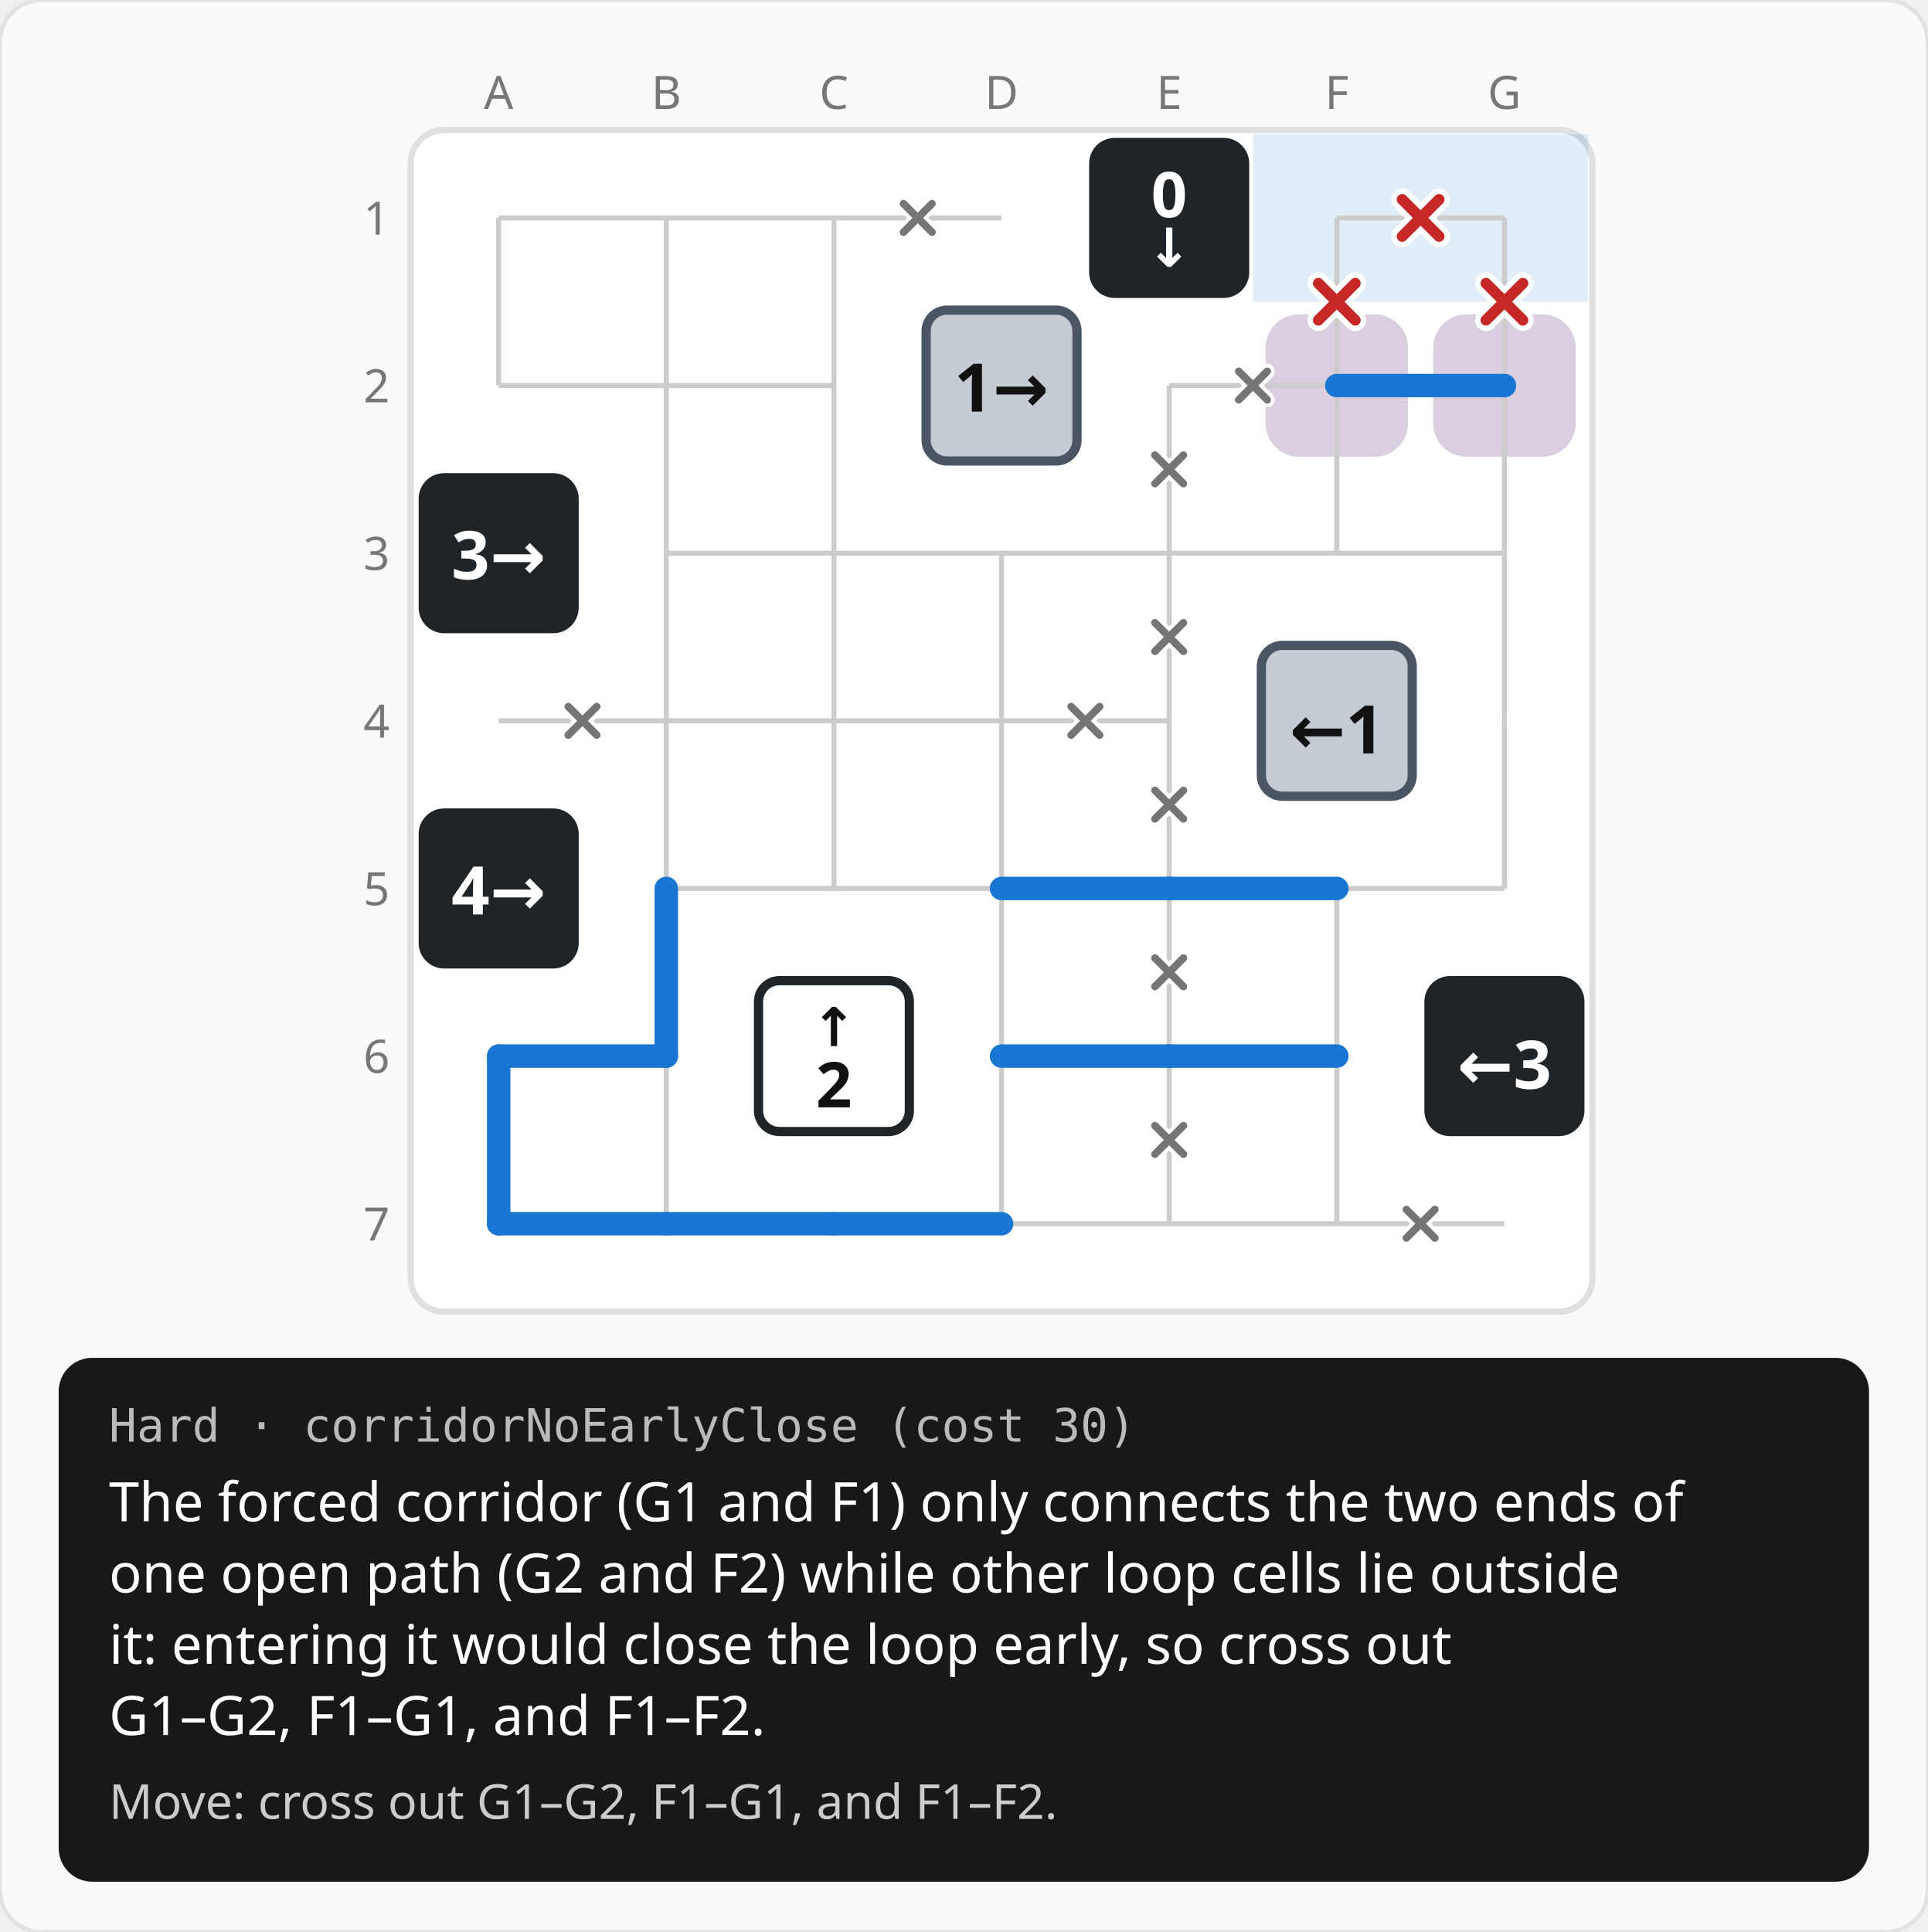
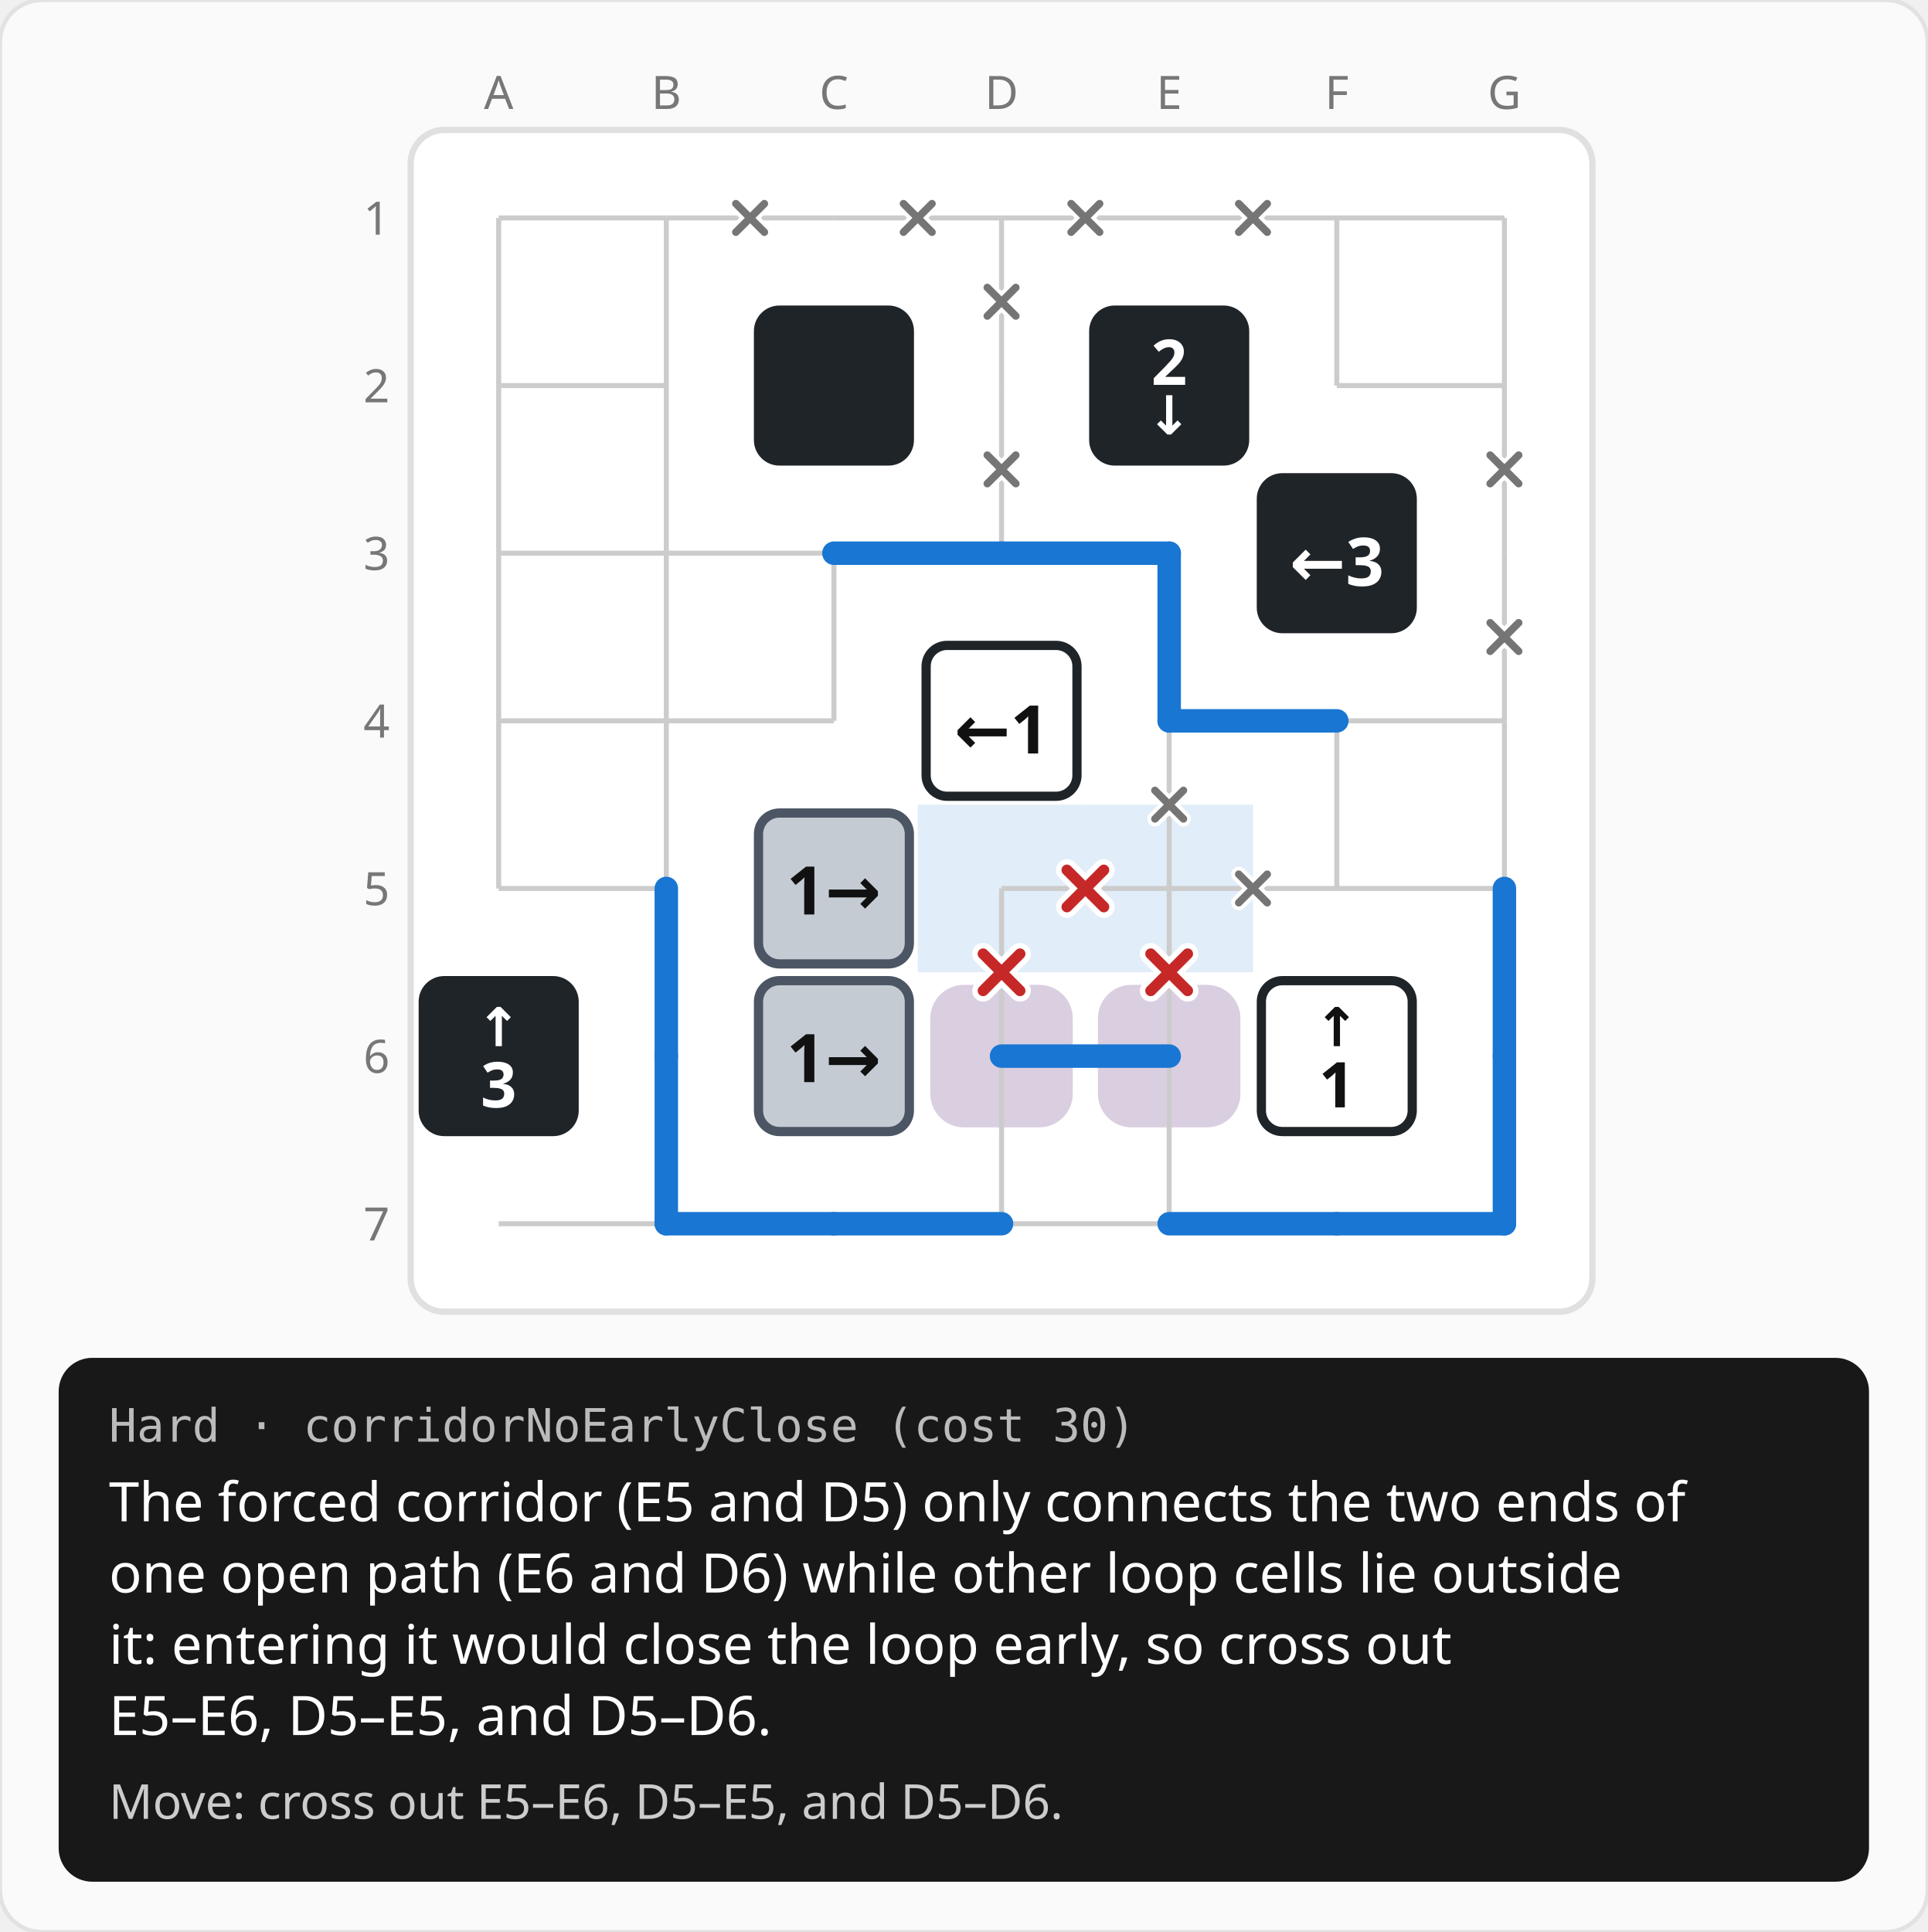
<svg xmlns="http://www.w3.org/2000/svg" width="460" height="461" viewBox="0 0 460 461">
  <rect width="460" height="461" rx="10" fill="#fafafa" stroke="#e2e2e2" />
  <defs>
    <pattern id="hatch" width="8" height="8" patternUnits="userSpaceOnUse" patternTransform="rotate(45)">
      <line x1="0" y1="0" x2="0" y2="8" stroke="#d55e00" stroke-width="3" opacity="0.55" />
    </pattern>
  </defs>
  <g transform="translate(79 12)">
    <text x="40" y="14" fill="#777777" font-size="11" font-family="system-ui, sans-serif" text-anchor="middle">A</text>
    <text x="80" y="14" fill="#777777" font-size="11" font-family="system-ui, sans-serif" text-anchor="middle">B</text>
    <text x="120" y="14" fill="#777777" font-size="11" font-family="system-ui, sans-serif" text-anchor="middle">C</text>
    <text x="160" y="14" fill="#777777" font-size="11" font-family="system-ui, sans-serif" text-anchor="middle">D</text>
    <text x="200" y="14" fill="#777777" font-size="11" font-family="system-ui, sans-serif" text-anchor="middle">E</text>
    <text x="240" y="14" fill="#777777" font-size="11" font-family="system-ui, sans-serif" text-anchor="middle">F</text>
    <text x="280" y="14" fill="#777777" font-size="11" font-family="system-ui, sans-serif" text-anchor="middle">G</text>
    <text x="14" y="44" fill="#777777" font-size="11" font-family="system-ui, sans-serif" text-anchor="end">1</text>
    <text x="14" y="84" fill="#777777" font-size="11" font-family="system-ui, sans-serif" text-anchor="end">2</text>
    <text x="14" y="124" fill="#777777" font-size="11" font-family="system-ui, sans-serif" text-anchor="end">3</text>
    <text x="14" y="164" fill="#777777" font-size="11" font-family="system-ui, sans-serif" text-anchor="end">4</text>
    <text x="14" y="204" fill="#777777" font-size="11" font-family="system-ui, sans-serif" text-anchor="end">5</text>
    <text x="14" y="244" fill="#777777" font-size="11" font-family="system-ui, sans-serif" text-anchor="end">6</text>
    <text x="14" y="284" fill="#777777" font-size="11" font-family="system-ui, sans-serif" text-anchor="end">7</text>
    <g transform="translate(18 18)">
      <rect x="1" y="1" width="282" height="282" rx="8" fill="#ffffff" stroke="#e0e0e0" stroke-width="1.5" />
-       <rect x="242" y="2" width="40" height="40" fill="rgba(25,118,210,0.13)" />
-       <rect x="202" y="2" width="40" height="40" fill="rgba(25,118,210,0.13)" />
-       <rect x="245" y="45" width="34" height="34" rx="8" fill="rgba(122,81,149,0.28)" />
-       <rect x="205" y="45" width="34" height="34" rx="8" fill="rgba(122,81,149,0.28)" />
+       <rect x="162" y="162" width="40" height="40" fill="rgba(25,118,210,0.13)" />
+       <rect x="122" y="162" width="40" height="40" fill="rgba(25,118,210,0.13)" />
+       <rect x="165" y="205" width="34" height="34" rx="8" fill="rgba(122,81,149,0.28)" />
+       <rect x="125" y="205" width="34" height="34" rx="8" fill="rgba(122,81,149,0.28)" />
      <line x1="22" y1="22" x2="62" y2="22" stroke="#cccccc" stroke-width="1.2" />
      <line x1="22" y1="22" x2="22" y2="62" stroke="#cccccc" stroke-width="1.2" />
      <line x1="62" y1="22" x2="102" y2="22" stroke="#cccccc" stroke-width="1.2" />
      <line x1="62" y1="22" x2="62" y2="62" stroke="#cccccc" stroke-width="1.2" />
      <line x1="102" y1="22" x2="142" y2="22" stroke="#cccccc" stroke-width="1.2" />
-       <line x1="102" y1="22" x2="102" y2="62" stroke="#cccccc" stroke-width="1.2" />
+       <line x1="142" y1="22" x2="182" y2="22" stroke="#cccccc" stroke-width="1.2" />
+       <line x1="142" y1="22" x2="142" y2="62" stroke="#cccccc" stroke-width="1.2" />
+       <line x1="182" y1="22" x2="222" y2="22" stroke="#cccccc" stroke-width="1.2" />
      <line x1="222" y1="22" x2="262" y2="22" stroke="#cccccc" stroke-width="1.2" />
      <line x1="222" y1="22" x2="222" y2="62" stroke="#cccccc" stroke-width="1.2" />
      <line x1="262" y1="22" x2="262" y2="62" stroke="#cccccc" stroke-width="1.2" />
      <line x1="22" y1="62" x2="62" y2="62" stroke="#cccccc" stroke-width="1.2" />
-       <line x1="62" y1="62" x2="102" y2="62" stroke="#cccccc" stroke-width="1.2" />
+       <line x1="22" y1="62" x2="22" y2="102" stroke="#cccccc" stroke-width="1.2" />
      <line x1="62" y1="62" x2="62" y2="102" stroke="#cccccc" stroke-width="1.2" />
-       <line x1="102" y1="62" x2="102" y2="102" stroke="#cccccc" stroke-width="1.2" />
-       <line x1="182" y1="62" x2="222" y2="62" stroke="#cccccc" stroke-width="1.2" />
-       <line x1="182" y1="62" x2="182" y2="102" stroke="#cccccc" stroke-width="1.2" />
+       <line x1="142" y1="62" x2="142" y2="102" stroke="#cccccc" stroke-width="1.2" />
      <line x1="222" y1="62" x2="262" y2="62" stroke="#cccccc" stroke-width="1.2" />
-       <line x1="222" y1="62" x2="222" y2="102" stroke="#cccccc" stroke-width="1.2" />
      <line x1="262" y1="62" x2="262" y2="102" stroke="#cccccc" stroke-width="1.2" />
+       <line x1="22" y1="102" x2="62" y2="102" stroke="#cccccc" stroke-width="1.2" />
+       <line x1="22" y1="102" x2="22" y2="142" stroke="#cccccc" stroke-width="1.2" />
      <line x1="62" y1="102" x2="102" y2="102" stroke="#cccccc" stroke-width="1.2" />
      <line x1="62" y1="102" x2="62" y2="142" stroke="#cccccc" stroke-width="1.2" />
      <line x1="102" y1="102" x2="142" y2="102" stroke="#cccccc" stroke-width="1.2" />
      <line x1="102" y1="102" x2="102" y2="142" stroke="#cccccc" stroke-width="1.2" />
      <line x1="142" y1="102" x2="182" y2="102" stroke="#cccccc" stroke-width="1.2" />
-       <line x1="142" y1="102" x2="142" y2="142" stroke="#cccccc" stroke-width="1.2" />
-       <line x1="182" y1="102" x2="222" y2="102" stroke="#cccccc" stroke-width="1.2" />
      <line x1="182" y1="102" x2="182" y2="142" stroke="#cccccc" stroke-width="1.2" />
-       <line x1="222" y1="102" x2="262" y2="102" stroke="#cccccc" stroke-width="1.2" />
      <line x1="262" y1="102" x2="262" y2="142" stroke="#cccccc" stroke-width="1.2" />
      <line x1="22" y1="142" x2="62" y2="142" stroke="#cccccc" stroke-width="1.2" />
+       <line x1="22" y1="142" x2="22" y2="182" stroke="#cccccc" stroke-width="1.2" />
      <line x1="62" y1="142" x2="102" y2="142" stroke="#cccccc" stroke-width="1.2" />
      <line x1="62" y1="142" x2="62" y2="182" stroke="#cccccc" stroke-width="1.2" />
-       <line x1="102" y1="142" x2="142" y2="142" stroke="#cccccc" stroke-width="1.2" />
-       <line x1="102" y1="142" x2="102" y2="182" stroke="#cccccc" stroke-width="1.2" />
-       <line x1="142" y1="142" x2="182" y2="142" stroke="#cccccc" stroke-width="1.2" />
-       <line x1="142" y1="142" x2="142" y2="182" stroke="#cccccc" stroke-width="1.2" />
+       <line x1="182" y1="142" x2="222" y2="142" stroke="#cccccc" stroke-width="1.2" />
      <line x1="182" y1="142" x2="182" y2="182" stroke="#cccccc" stroke-width="1.2" />
+       <line x1="222" y1="142" x2="262" y2="142" stroke="#cccccc" stroke-width="1.2" />
+       <line x1="222" y1="142" x2="222" y2="182" stroke="#cccccc" stroke-width="1.2" />
      <line x1="262" y1="142" x2="262" y2="182" stroke="#cccccc" stroke-width="1.2" />
-       <line x1="62" y1="182" x2="102" y2="182" stroke="#cccccc" stroke-width="1.2" />
+       <line x1="22" y1="182" x2="62" y2="182" stroke="#cccccc" stroke-width="1.2" />
      <line x1="62" y1="182" x2="62" y2="222" stroke="#cccccc" stroke-width="1.2" />
-       <line x1="102" y1="182" x2="142" y2="182" stroke="#cccccc" stroke-width="1.2" />
      <line x1="142" y1="182" x2="182" y2="182" stroke="#cccccc" stroke-width="1.2" />
      <line x1="142" y1="182" x2="142" y2="222" stroke="#cccccc" stroke-width="1.2" />
      <line x1="182" y1="182" x2="222" y2="182" stroke="#cccccc" stroke-width="1.2" />
      <line x1="182" y1="182" x2="182" y2="222" stroke="#cccccc" stroke-width="1.2" />
      <line x1="222" y1="182" x2="262" y2="182" stroke="#cccccc" stroke-width="1.2" />
-       <line x1="222" y1="182" x2="222" y2="222" stroke="#cccccc" stroke-width="1.2" />
-       <line x1="22" y1="222" x2="62" y2="222" stroke="#cccccc" stroke-width="1.2" />
-       <line x1="22" y1="222" x2="22" y2="262" stroke="#cccccc" stroke-width="1.2" />
+       <line x1="262" y1="182" x2="262" y2="222" stroke="#cccccc" stroke-width="1.2" />
      <line x1="62" y1="222" x2="62" y2="262" stroke="#cccccc" stroke-width="1.2" />
      <line x1="142" y1="222" x2="182" y2="222" stroke="#cccccc" stroke-width="1.2" />
      <line x1="142" y1="222" x2="142" y2="262" stroke="#cccccc" stroke-width="1.2" />
-       <line x1="182" y1="222" x2="222" y2="222" stroke="#cccccc" stroke-width="1.2" />
      <line x1="182" y1="222" x2="182" y2="262" stroke="#cccccc" stroke-width="1.2" />
-       <line x1="222" y1="222" x2="222" y2="262" stroke="#cccccc" stroke-width="1.2" />
+       <line x1="262" y1="222" x2="262" y2="262" stroke="#cccccc" stroke-width="1.2" />
      <line x1="22" y1="262" x2="62" y2="262" stroke="#cccccc" stroke-width="1.2" />
      <line x1="62" y1="262" x2="102" y2="262" stroke="#cccccc" stroke-width="1.2" />
      <line x1="102" y1="262" x2="142" y2="262" stroke="#cccccc" stroke-width="1.2" />
      <line x1="142" y1="262" x2="182" y2="262" stroke="#cccccc" stroke-width="1.2" />
      <line x1="182" y1="262" x2="222" y2="262" stroke="#cccccc" stroke-width="1.2" />
      <line x1="222" y1="262" x2="262" y2="262" stroke="#cccccc" stroke-width="1.2" />
-       <line x1="222" y1="62" x2="262" y2="62" stroke="#1976d2" stroke-width="5.6" stroke-linecap="round" />
+       <line x1="102" y1="102" x2="142" y2="102" stroke="#1976d2" stroke-width="5.6" stroke-linecap="round" />
+       <line x1="142" y1="102" x2="182" y2="102" stroke="#1976d2" stroke-width="5.6" stroke-linecap="round" />
+       <line x1="182" y1="102" x2="182" y2="142" stroke="#1976d2" stroke-width="5.6" stroke-linecap="round" />
+       <line x1="182" y1="142" x2="222" y2="142" stroke="#1976d2" stroke-width="5.6" stroke-linecap="round" />
      <line x1="62" y1="182" x2="62" y2="222" stroke="#1976d2" stroke-width="5.6" stroke-linecap="round" />
-       <line x1="142" y1="182" x2="182" y2="182" stroke="#1976d2" stroke-width="5.6" stroke-linecap="round" />
-       <line x1="182" y1="182" x2="222" y2="182" stroke="#1976d2" stroke-width="5.6" stroke-linecap="round" />
-       <line x1="22" y1="222" x2="62" y2="222" stroke="#1976d2" stroke-width="5.6" stroke-linecap="round" />
-       <line x1="22" y1="222" x2="22" y2="262" stroke="#1976d2" stroke-width="5.6" stroke-linecap="round" />
+       <line x1="262" y1="182" x2="262" y2="222" stroke="#1976d2" stroke-width="5.6" stroke-linecap="round" />
+       <line x1="62" y1="222" x2="62" y2="262" stroke="#1976d2" stroke-width="5.6" stroke-linecap="round" />
      <line x1="142" y1="222" x2="182" y2="222" stroke="#1976d2" stroke-width="5.6" stroke-linecap="round" />
-       <line x1="182" y1="222" x2="222" y2="222" stroke="#1976d2" stroke-width="5.6" stroke-linecap="round" />
-       <line x1="22" y1="262" x2="62" y2="262" stroke="#1976d2" stroke-width="5.6" stroke-linecap="round" />
+       <line x1="262" y1="222" x2="262" y2="262" stroke="#1976d2" stroke-width="5.6" stroke-linecap="round" />
      <line x1="62" y1="262" x2="102" y2="262" stroke="#1976d2" stroke-width="5.6" stroke-linecap="round" />
      <line x1="102" y1="262" x2="142" y2="262" stroke="#1976d2" stroke-width="5.6" stroke-linecap="round" />
-       <rect x="164" y="4" width="36" height="36" rx="5" fill="#1f2429" stroke="#1f2429" stroke-width="2.2" />
-       <text x="182" y="16" font-size="15.04" font-weight="700" font-family="system-ui, sans-serif" text-anchor="middle" dominant-baseline="central" fill="#ffffff">0</text>
-       <text x="182" y="29.2" font-size="12.8" font-weight="700" font-family="system-ui, sans-serif" text-anchor="middle" dominant-baseline="central" fill="#ffffff">↓</text>
-       <rect x="124" y="44" width="36" height="36" rx="5" fill="#c4cbd3" stroke="#4b5563" stroke-width="2.2" />
-       <text x="142" y="62" font-size="16" font-weight="700" font-family="system-ui, sans-serif" text-anchor="middle" dominant-baseline="central" fill="#111111">1→</text>
-       <rect x="4" y="84" width="36" height="36" rx="5" fill="#1f2429" stroke="#1f2429" stroke-width="2.2" />
-       <text x="22" y="102" font-size="16" font-weight="700" font-family="system-ui, sans-serif" text-anchor="middle" dominant-baseline="central" fill="#ffffff">3→</text>
-       <rect x="204" y="124" width="36" height="36" rx="5" fill="#c4cbd3" stroke="#4b5563" stroke-width="2.2" />
-       <text x="222" y="142" font-size="16" font-weight="700" font-family="system-ui, sans-serif" text-anchor="middle" dominant-baseline="central" fill="#111111">←1</text>
-       <rect x="4" y="164" width="36" height="36" rx="5" fill="#1f2429" stroke="#1f2429" stroke-width="2.2" />
-       <text x="22" y="182" font-size="16" font-weight="700" font-family="system-ui, sans-serif" text-anchor="middle" dominant-baseline="central" fill="#ffffff">4→</text>
-       <rect x="84" y="204" width="36" height="36" rx="5" fill="#ffffff" stroke="#1f2429" stroke-width="2.2" />
-       <text x="102" y="215.2" font-size="12.8" font-weight="700" font-family="system-ui, sans-serif" text-anchor="middle" dominant-baseline="central" fill="#111111">↑</text>
-       <text x="102" y="228.4" font-size="15.04" font-weight="700" font-family="system-ui, sans-serif" text-anchor="middle" dominant-baseline="central" fill="#111111">2</text>
-       <rect x="244" y="204" width="36" height="36" rx="5" fill="#1f2429" stroke="#1f2429" stroke-width="2.2" />
-       <text x="262" y="222" font-size="16" font-weight="700" font-family="system-ui, sans-serif" text-anchor="middle" dominant-baseline="central" fill="#ffffff">←3</text>
+       <line x1="182" y1="262" x2="222" y2="262" stroke="#1976d2" stroke-width="5.6" stroke-linecap="round" />
+       <line x1="222" y1="262" x2="262" y2="262" stroke="#1976d2" stroke-width="5.6" stroke-linecap="round" />
+       <rect x="84" y="44" width="36" height="36" rx="5" fill="#1f2429" stroke="#1f2429" stroke-width="2.2" />
+       <rect x="164" y="44" width="36" height="36" rx="5" fill="#1f2429" stroke="#1f2429" stroke-width="2.2" />
+       <text x="182" y="56" font-size="15.04" font-weight="700" font-family="system-ui, sans-serif" text-anchor="middle" dominant-baseline="central" fill="#ffffff">2</text>
+       <text x="182" y="69.2" font-size="12.8" font-weight="700" font-family="system-ui, sans-serif" text-anchor="middle" dominant-baseline="central" fill="#ffffff">↓</text>
+       <rect x="204" y="84" width="36" height="36" rx="5" fill="#1f2429" stroke="#1f2429" stroke-width="2.2" />
+       <text x="222" y="102" font-size="16" font-weight="700" font-family="system-ui, sans-serif" text-anchor="middle" dominant-baseline="central" fill="#ffffff">←3</text>
+       <rect x="124" y="124" width="36" height="36" rx="5" fill="#ffffff" stroke="#1f2429" stroke-width="2.2" />
+       <text x="142" y="142" font-size="16" font-weight="700" font-family="system-ui, sans-serif" text-anchor="middle" dominant-baseline="central" fill="#111111">←1</text>
+       <rect x="84" y="164" width="36" height="36" rx="5" fill="#c4cbd3" stroke="#4b5563" stroke-width="2.2" />
+       <text x="102" y="182" font-size="16" font-weight="700" font-family="system-ui, sans-serif" text-anchor="middle" dominant-baseline="central" fill="#111111">1→</text>
+       <rect x="4" y="204" width="36" height="36" rx="5" fill="#1f2429" stroke="#1f2429" stroke-width="2.2" />
+       <text x="22" y="215.2" font-size="12.8" font-weight="700" font-family="system-ui, sans-serif" text-anchor="middle" dominant-baseline="central" fill="#ffffff">↑</text>
+       <text x="22" y="228.4" font-size="15.04" font-weight="700" font-family="system-ui, sans-serif" text-anchor="middle" dominant-baseline="central" fill="#ffffff">3</text>
+       <rect x="84" y="204" width="36" height="36" rx="5" fill="#c4cbd3" stroke="#4b5563" stroke-width="2.2" />
+       <text x="102" y="222" font-size="16" font-weight="700" font-family="system-ui, sans-serif" text-anchor="middle" dominant-baseline="central" fill="#111111">1→</text>
+       <rect x="204" y="204" width="36" height="36" rx="5" fill="#ffffff" stroke="#1f2429" stroke-width="2.2" />
+       <text x="222" y="215.2" font-size="12.8" font-weight="700" font-family="system-ui, sans-serif" text-anchor="middle" dominant-baseline="central" fill="#111111">↑</text>
+       <text x="222" y="228.4" font-size="15.04" font-weight="700" font-family="system-ui, sans-serif" text-anchor="middle" dominant-baseline="central" fill="#111111">1</text>
+       <path d="M78.6 18.6L85.4 25.4M78.6 25.4L85.4 18.6" stroke="#ffffff" stroke-width="3.6" stroke-linecap="round" />
+       <path d="M78.6 18.6L85.4 25.4M78.6 25.4L85.4 18.6" stroke="#757575" stroke-width="1.8" stroke-linecap="round" />
      <path d="M118.6 18.6L125.4 25.4M118.6 25.4L125.4 18.6" stroke="#ffffff" stroke-width="3.6" stroke-linecap="round" />
      <path d="M118.6 18.6L125.4 25.4M118.6 25.4L125.4 18.6" stroke="#757575" stroke-width="1.8" stroke-linecap="round" />
-       <path d="M198.6 58.6L205.4 65.4M198.6 65.4L205.4 58.6" stroke="#ffffff" stroke-width="3.6" stroke-linecap="round" />
-       <path d="M198.6 58.6L205.4 65.4M198.6 65.4L205.4 58.6" stroke="#757575" stroke-width="1.8" stroke-linecap="round" />
-       <path d="M178.6 78.6L185.4 85.4M178.6 85.4L185.4 78.6" stroke="#ffffff" stroke-width="3.6" stroke-linecap="round" />
-       <path d="M178.6 78.6L185.4 85.4M178.6 85.4L185.4 78.6" stroke="#757575" stroke-width="1.8" stroke-linecap="round" />
-       <path d="M178.6 118.6L185.4 125.4M178.6 125.4L185.4 118.6" stroke="#ffffff" stroke-width="3.6" stroke-linecap="round" />
-       <path d="M178.6 118.6L185.4 125.4M178.6 125.4L185.4 118.6" stroke="#757575" stroke-width="1.8" stroke-linecap="round" />
-       <path d="M38.6 138.6L45.4 145.4M38.6 145.4L45.4 138.6" stroke="#ffffff" stroke-width="3.6" stroke-linecap="round" />
-       <path d="M38.6 138.6L45.4 145.4M38.6 145.4L45.4 138.6" stroke="#757575" stroke-width="1.8" stroke-linecap="round" />
-       <path d="M158.6 138.6L165.4 145.4M158.6 145.4L165.4 138.6" stroke="#ffffff" stroke-width="3.6" stroke-linecap="round" />
-       <path d="M158.6 138.6L165.4 145.4M158.6 145.4L165.4 138.6" stroke="#757575" stroke-width="1.8" stroke-linecap="round" />
+       <path d="M158.6 18.6L165.4 25.4M158.6 25.4L165.4 18.6" stroke="#ffffff" stroke-width="3.6" stroke-linecap="round" />
+       <path d="M158.6 18.6L165.4 25.4M158.6 25.4L165.4 18.6" stroke="#757575" stroke-width="1.8" stroke-linecap="round" />
+       <path d="M138.6 38.6L145.4 45.4M138.6 45.4L145.4 38.6" stroke="#ffffff" stroke-width="3.6" stroke-linecap="round" />
+       <path d="M138.6 38.6L145.4 45.4M138.6 45.4L145.4 38.6" stroke="#757575" stroke-width="1.8" stroke-linecap="round" />
+       <path d="M198.6 18.6L205.4 25.4M198.6 25.4L205.4 18.6" stroke="#ffffff" stroke-width="3.6" stroke-linecap="round" />
+       <path d="M198.6 18.6L205.4 25.4M198.6 25.4L205.4 18.6" stroke="#757575" stroke-width="1.8" stroke-linecap="round" />
+       <path d="M138.6 78.6L145.4 85.4M138.6 85.4L145.4 78.6" stroke="#ffffff" stroke-width="3.6" stroke-linecap="round" />
+       <path d="M138.6 78.6L145.4 85.4M138.6 85.4L145.4 78.6" stroke="#757575" stroke-width="1.8" stroke-linecap="round" />
+       <path d="M258.6 78.6L265.4 85.4M258.6 85.4L265.4 78.6" stroke="#ffffff" stroke-width="3.6" stroke-linecap="round" />
+       <path d="M258.6 78.6L265.4 85.4M258.6 85.4L265.4 78.6" stroke="#757575" stroke-width="1.8" stroke-linecap="round" />
+       <path d="M258.6 118.6L265.4 125.4M258.6 125.4L265.4 118.6" stroke="#ffffff" stroke-width="3.6" stroke-linecap="round" />
+       <path d="M258.6 118.6L265.4 125.4M258.6 125.4L265.4 118.6" stroke="#757575" stroke-width="1.8" stroke-linecap="round" />
      <path d="M178.6 158.6L185.4 165.4M178.6 165.4L185.4 158.6" stroke="#ffffff" stroke-width="3.6" stroke-linecap="round" />
      <path d="M178.6 158.6L185.4 165.4M178.6 165.4L185.4 158.6" stroke="#757575" stroke-width="1.8" stroke-linecap="round" />
-       <path d="M178.6 198.6L185.4 205.4M178.6 205.4L185.4 198.6" stroke="#ffffff" stroke-width="3.6" stroke-linecap="round" />
-       <path d="M178.6 198.6L185.4 205.4M178.6 205.4L185.4 198.6" stroke="#757575" stroke-width="1.8" stroke-linecap="round" />
-       <path d="M178.6 238.6L185.4 245.4M178.6 245.4L185.4 238.6" stroke="#ffffff" stroke-width="3.6" stroke-linecap="round" />
-       <path d="M178.6 238.6L185.4 245.4M178.6 245.4L185.4 238.6" stroke="#757575" stroke-width="1.8" stroke-linecap="round" />
-       <path d="M238.6 258.6L245.4 265.4M238.6 265.4L245.4 258.6" stroke="#ffffff" stroke-width="3.6" stroke-linecap="round" />
-       <path d="M238.6 258.6L245.4 265.4M238.6 265.4L245.4 258.6" stroke="#757575" stroke-width="1.8" stroke-linecap="round" />
-       <path d="M257.6 37.6L266.4 46.4M257.6 46.4L266.4 37.6" stroke="#ffffff" stroke-width="5.2" stroke-linecap="round" />
-       <path d="M257.6 37.6L266.4 46.4M257.6 46.4L266.4 37.6" stroke="#c62828" stroke-width="2.6" stroke-linecap="round" />
-       <path d="M237.6 17.6L246.4 26.4M237.6 26.4L246.4 17.6" stroke="#ffffff" stroke-width="5.2" stroke-linecap="round" />
-       <path d="M237.6 17.6L246.4 26.4M237.6 26.4L246.4 17.6" stroke="#c62828" stroke-width="2.6" stroke-linecap="round" />
-       <path d="M217.6 37.6L226.4 46.4M217.6 46.4L226.4 37.6" stroke="#ffffff" stroke-width="5.2" stroke-linecap="round" />
-       <path d="M217.6 37.6L226.4 46.4M217.6 46.4L226.4 37.6" stroke="#c62828" stroke-width="2.6" stroke-linecap="round" />
+       <path d="M198.6 178.6L205.4 185.4M198.6 185.4L205.4 178.6" stroke="#ffffff" stroke-width="3.6" stroke-linecap="round" />
+       <path d="M198.6 178.6L205.4 185.4M198.6 185.4L205.4 178.6" stroke="#757575" stroke-width="1.8" stroke-linecap="round" />
+       <path d="M177.6 197.6L186.4 206.4M177.6 206.4L186.4 197.6" stroke="#ffffff" stroke-width="5.2" stroke-linecap="round" />
+       <path d="M177.6 197.6L186.4 206.4M177.6 206.4L186.4 197.6" stroke="#c62828" stroke-width="2.6" stroke-linecap="round" />
+       <path d="M157.6 177.6L166.4 186.4M157.6 186.4L166.4 177.6" stroke="#ffffff" stroke-width="5.2" stroke-linecap="round" />
+       <path d="M157.6 177.6L166.4 186.4M157.6 186.4L166.4 177.6" stroke="#c62828" stroke-width="2.6" stroke-linecap="round" />
+       <path d="M137.6 197.6L146.4 206.4M137.6 206.4L146.4 197.6" stroke="#ffffff" stroke-width="5.2" stroke-linecap="round" />
+       <path d="M137.6 197.6L146.4 206.4M137.6 206.4L146.4 197.6" stroke="#c62828" stroke-width="2.6" stroke-linecap="round" />
    </g>
  </g>
  <rect x="14" y="324" width="432" height="125" rx="8" fill="#181818" />
  <text x="26" y="344" fill="#bbbbbb" font-size="11" font-family="ui-monospace, Menlo, monospace">Hard · corridorNoEarlyClose (cost 30)</text>
-   <text x="26" y="363" fill="#ffffff" font-size="13" font-family="system-ui, sans-serif">The forced corridor (G1 and F1) only connects the two ends of</text>
-   <text x="26" y="380" fill="#ffffff" font-size="13" font-family="system-ui, sans-serif">one open path (G2 and F2) while other loop cells lie outside</text>
+   <text x="26" y="363" fill="#ffffff" font-size="13" font-family="system-ui, sans-serif">The forced corridor (E5 and D5) only connects the two ends of</text>
+   <text x="26" y="380" fill="#ffffff" font-size="13" font-family="system-ui, sans-serif">one open path (E6 and D6) while other loop cells lie outside</text>
  <text x="26" y="397" fill="#ffffff" font-size="13" font-family="system-ui, sans-serif">it: entering it would close the loop early, so cross out</text>
-   <text x="26" y="414" fill="#ffffff" font-size="13" font-family="system-ui, sans-serif">G1–G2, F1–G1, and F1–F2.</text>
-   <text x="26" y="434" fill="#cccccc" font-size="11.5" font-family="system-ui, sans-serif">Move: cross out G1–G2, F1–G1, and F1–F2.</text>
+   <text x="26" y="414" fill="#ffffff" font-size="13" font-family="system-ui, sans-serif">E5–E6, D5–E5, and D5–D6.</text>
+   <text x="26" y="434" fill="#cccccc" font-size="11.5" font-family="system-ui, sans-serif">Move: cross out E5–E6, D5–E5, and D5–D6.</text>
</svg>
